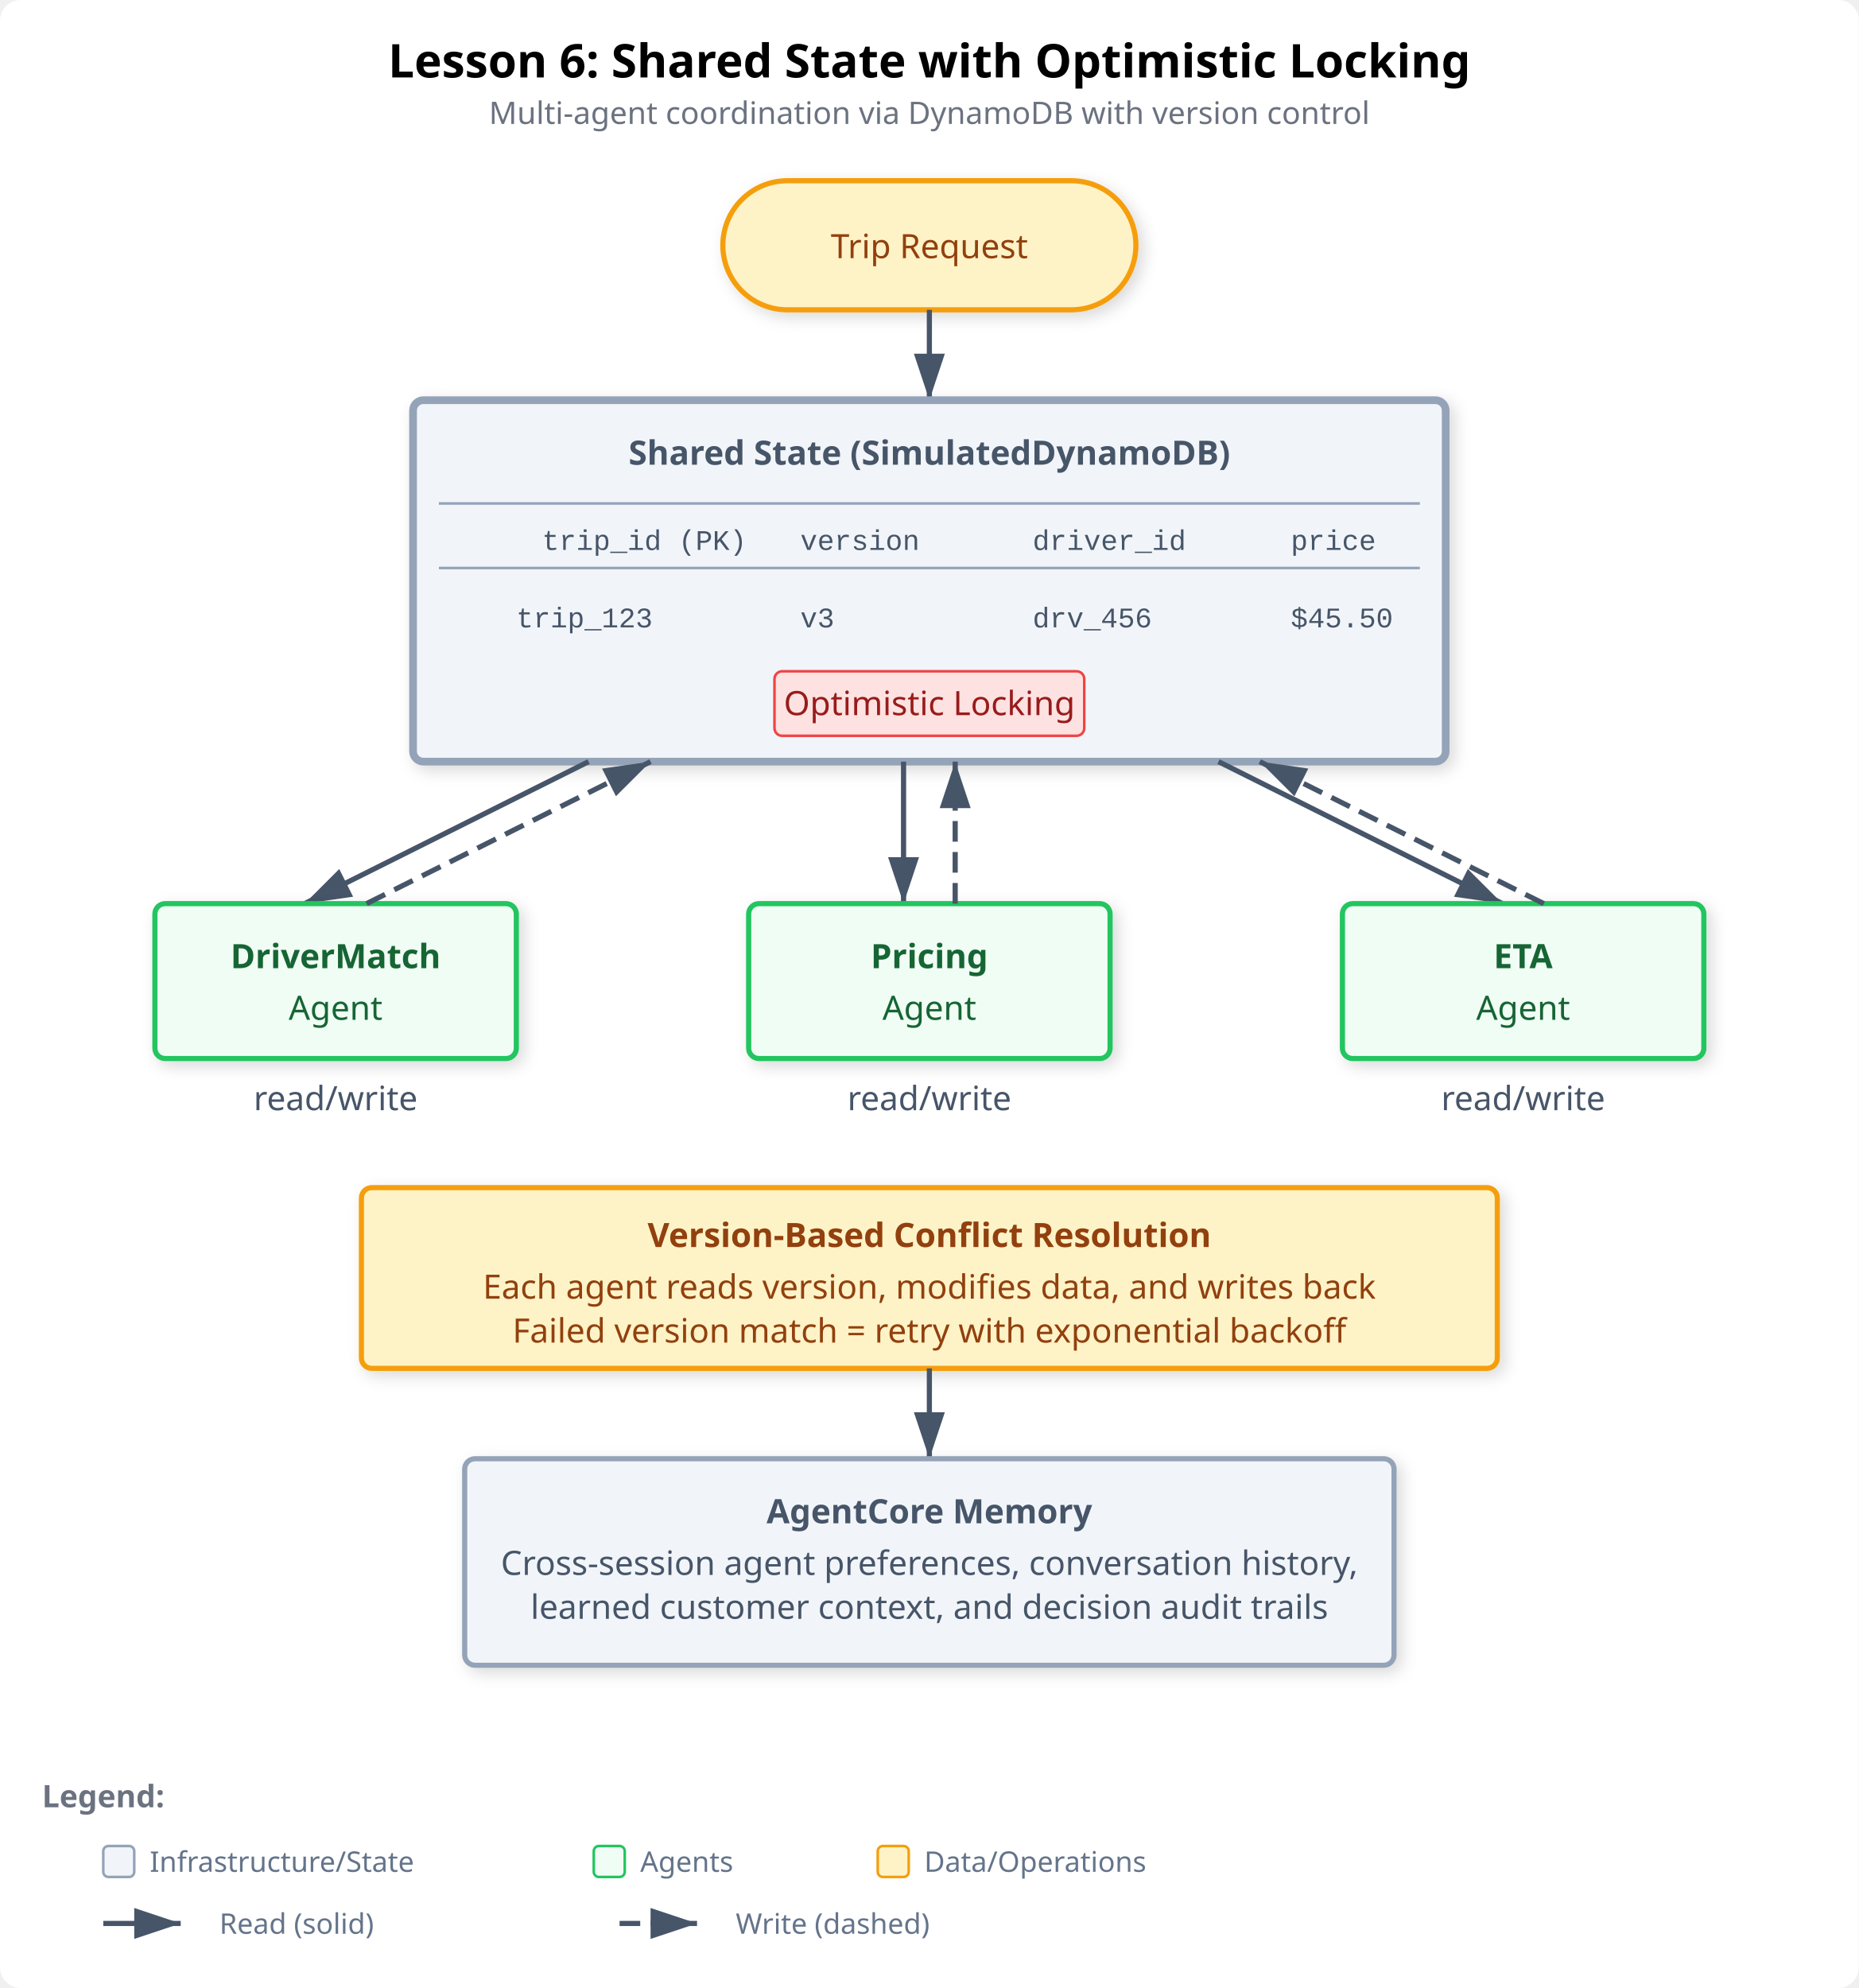
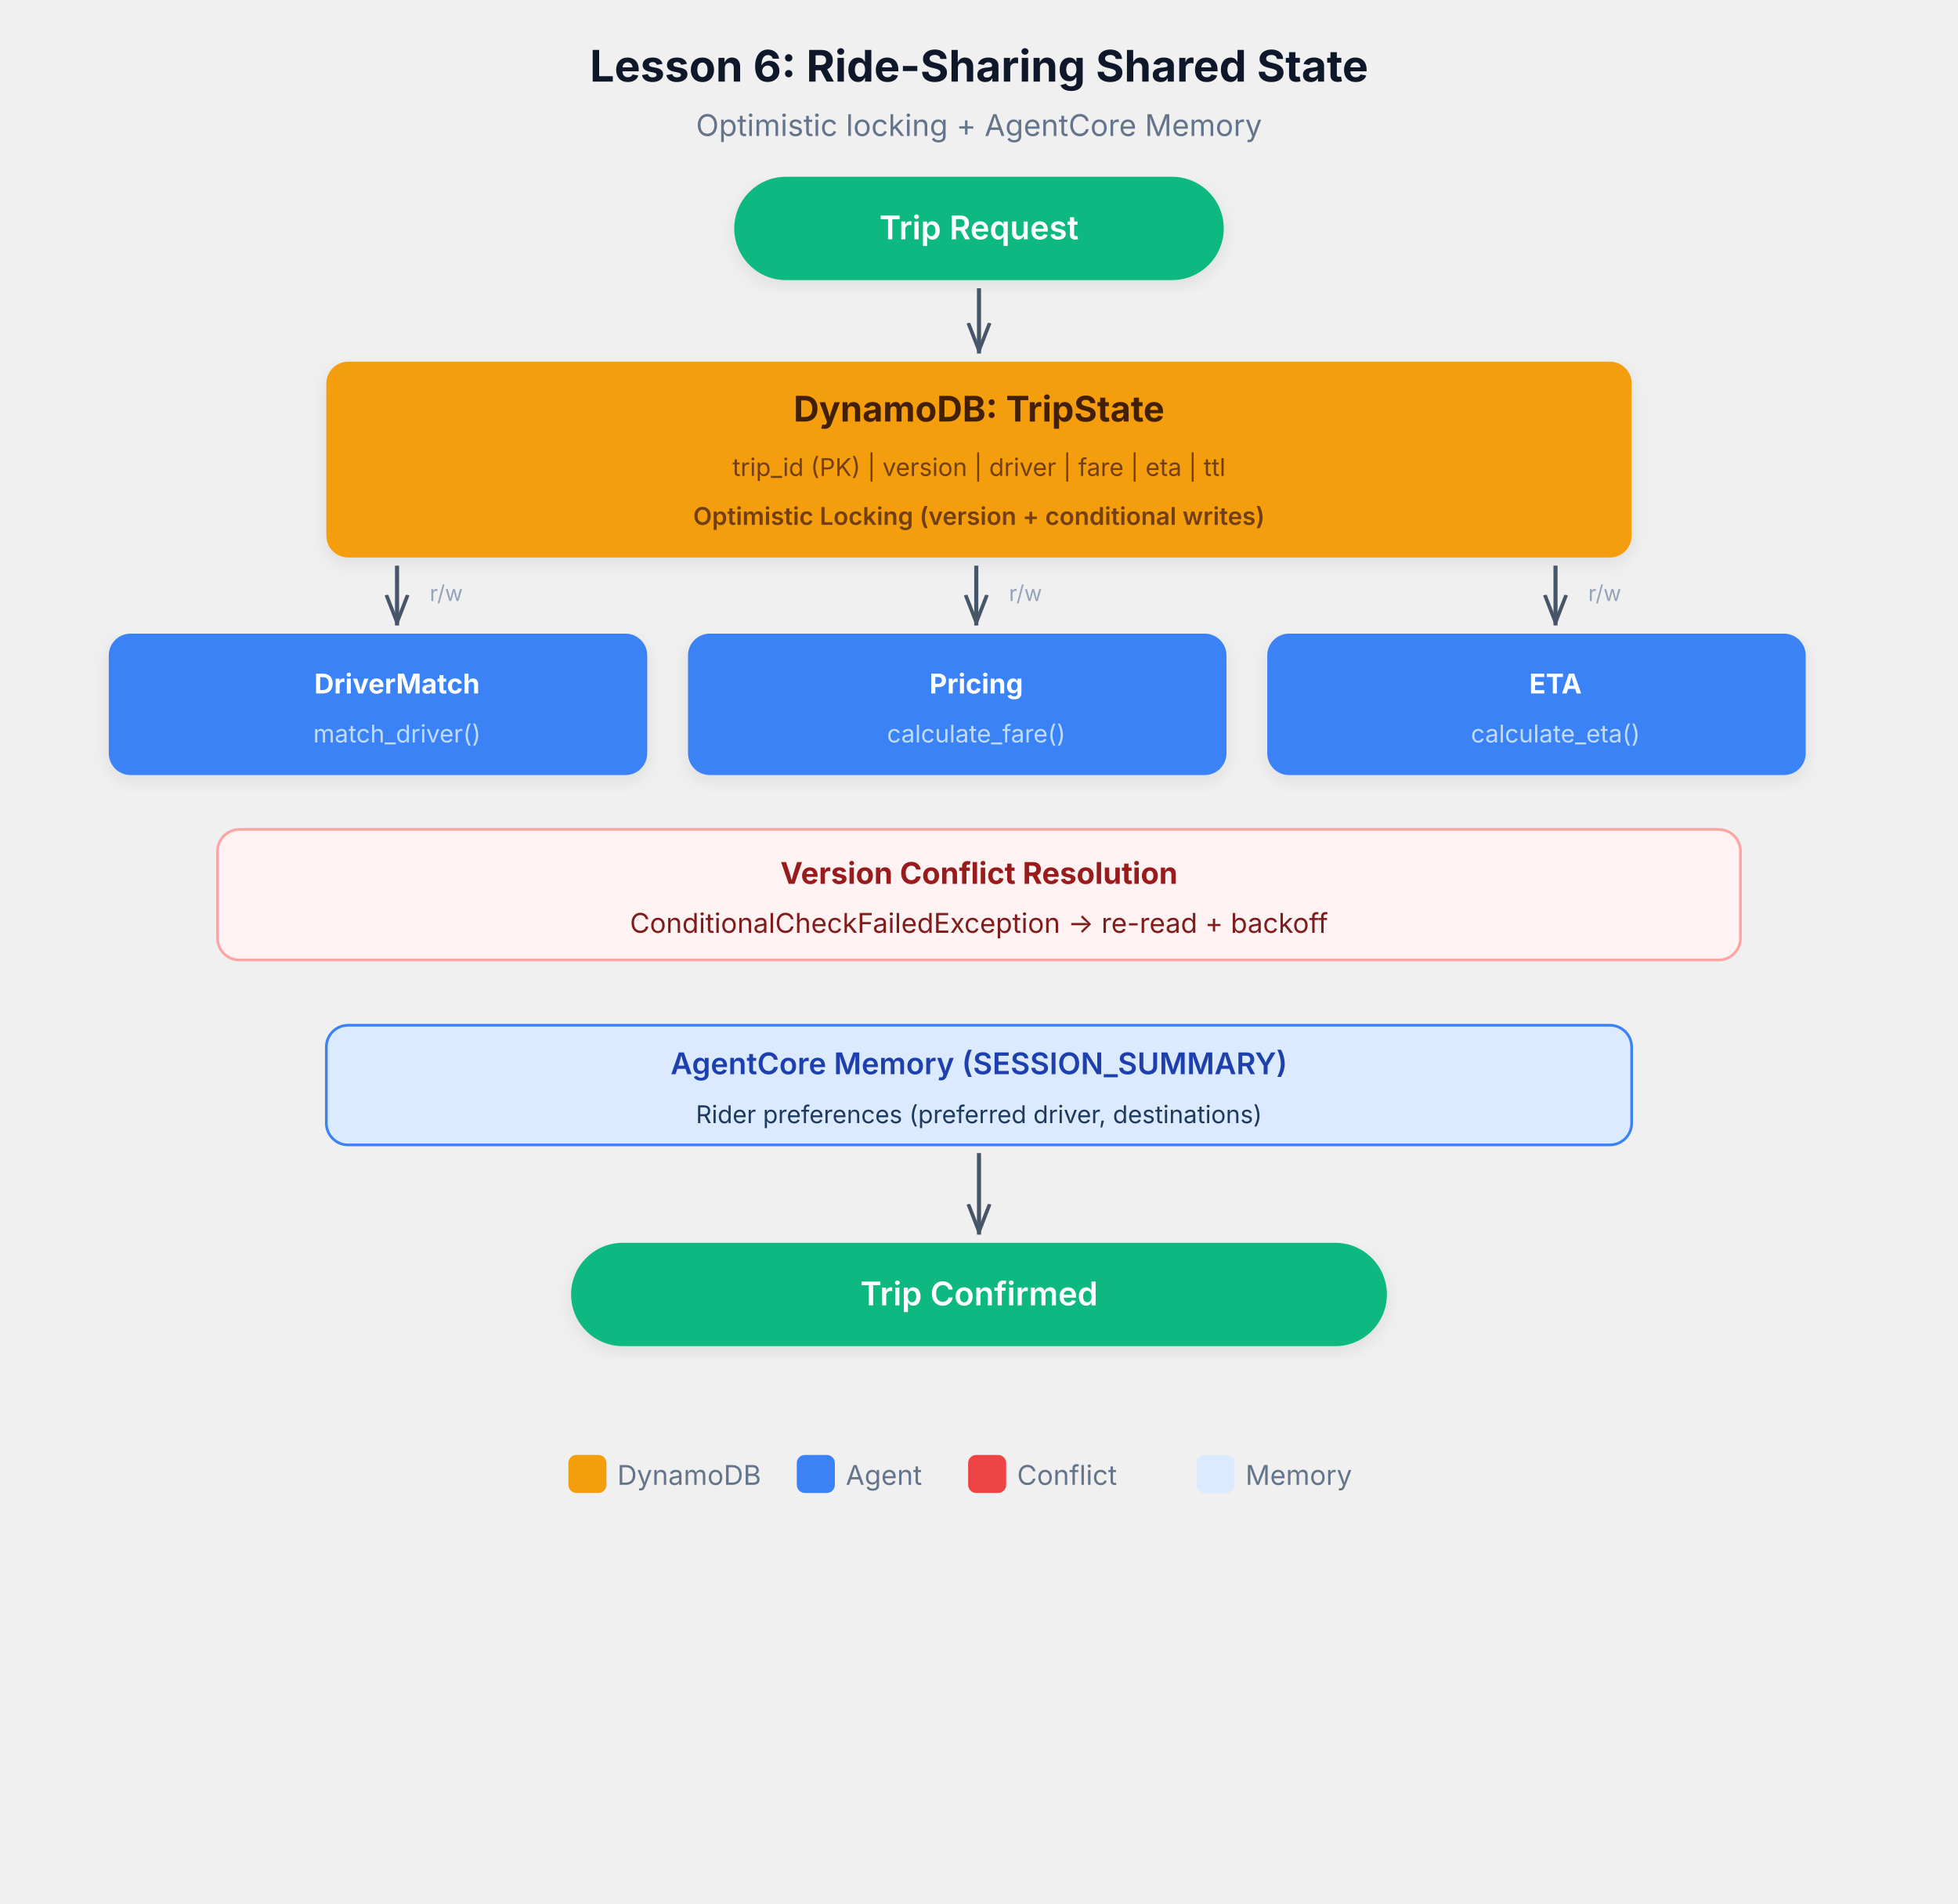
- <svg xmlns="http://www.w3.org/2000/svg" viewBox="0 0 720 770">
+ <svg xmlns="http://www.w3.org/2000/svg" viewBox="0 0 720 700" font-family="system-ui, -apple-system, &quot;Segoe UI&quot;, sans-serif">
  <defs>
-     <filter id="shadow6" x="-50%" y="-50%" width="200%" height="200%">
-       <feDropShadow dx="2" dy="2" stdDeviation="3" flood-opacity="0.15" />
+     <filter id="sh" x="-4%" y="-4%" width="108%" height="116%">
+       <feDropShadow dx="0" dy="2" stdDeviation="3" flood-opacity="0.08" />
    </filter>
-     <marker id="arrow6" markerWidth="10" markerHeight="10" refX="9" refY="3" orient="auto" markerUnits="strokeWidth">
-       <path d="M0,0 L0,6 L9,3 z" fill="#475569" />
+     <marker id="a" viewBox="0 0 10 8" refX="10" refY="4" markerWidth="8" markerHeight="6" orient="auto">
+       <path d="M0,0.5 L9,4 L0,7.5" fill="none" stroke="#475569" stroke-width="1.2" stroke-linejoin="round" />
    </marker>
-     <style>
-       text { font-family: 'Segoe UI', system-ui, sans-serif; }
-       .title { font-size: 18px; font-weight: bold; text-anchor: middle; }
-       .subtitle { font-size: 12px; fill: #6b7280; text-anchor: middle; }
-       .label { font-size: 13px; text-anchor: middle; }
-       .mono { font-family: 'Courier New', monospace; font-size: 11px; }
-     </style>
+     <marker id="ah" viewBox="0 0 10 8" refX="10" refY="4" markerWidth="8" markerHeight="6" orient="auto">
+       <path d="M0,0.5 L9,4 L0,7.5" fill="none" stroke="#475569" stroke-width="1.2" stroke-linejoin="round" />
+     </marker>
  </defs>
-   <rect width="100%" height="100%" fill="white" rx="8" />
-   <text x="360" y="30" class="title">Lesson 6: Shared State with Optimistic Locking</text>
-   <text x="360" y="48" class="subtitle">Multi-agent coordination via DynamoDB with version control</text>
-   <rect x="280" y="70" width="160" height="50" rx="25" fill="#fef3c7" stroke="#f59e0b" stroke-width="2" filter="url(#shadow6)" />
-   <text x="360" y="100" class="label" fill="#92400e">Trip Request</text>
-   <line x1="360" y1="120" x2="360" y2="155" stroke="#475569" stroke-width="2" marker-end="url(#arrow6)" />
-   <rect x="160" y="155" width="400" height="140" rx="4" fill="#f1f5f9" stroke="#94a3b8" stroke-width="3" filter="url(#shadow6)" />
-   <text x="360" y="180" class="label" fill="#475569" font-weight="bold">Shared State (SimulatedDynamoDB)</text>
-   <line x1="170" y1="195" x2="550" y2="195" stroke="#94a3b8" stroke-width="1" />
-   <text x="210" y="213" class="mono" fill="#475569">trip_id (PK)</text>
-   <text x="310" y="213" class="mono" fill="#475569">version</text>
-   <text x="400" y="213" class="mono" fill="#475569">driver_id</text>
-   <text x="500" y="213" class="mono" fill="#475569">price</text>
-   <line x1="170" y1="220" x2="550" y2="220" stroke="#94a3b8" stroke-width="1" />
-   <text x="200" y="243" class="mono" fill="#475569">trip_123</text>
-   <text x="310" y="243" class="mono" fill="#475569">v3</text>
-   <text x="400" y="243" class="mono" fill="#475569">drv_456</text>
-   <text x="500" y="243" class="mono" fill="#475569">$45.50</text>
-   <rect x="300" y="260" width="120" height="25" rx="3" fill="#fee2e2" stroke="#ef4444" stroke-width="1" />
-   <text x="360" y="277" class="label" fill="#991b1b" font-size="11px">Optimistic Locking</text>
-   <line x1="228" y1="295" x2="118" y2="350" stroke="#475569" stroke-width="2" marker-end="url(#arrow6)" />
-   <line x1="350" y1="295" x2="350" y2="350" stroke="#475569" stroke-width="2" marker-end="url(#arrow6)" />
-   <line x1="472" y1="295" x2="582" y2="350" stroke="#475569" stroke-width="2" marker-end="url(#arrow6)" />
-   <rect x="60" y="350" width="140" height="60" rx="4" fill="#f0fdf4" stroke="#22c55e" stroke-width="2" filter="url(#shadow6)" />
-   <text x="130" y="375" class="label" fill="#166534" font-weight="bold">DriverMatch</text>
-   <text x="130" y="395" class="label" fill="#166534" font-size="11px">Agent</text>
-   <rect x="290" y="350" width="140" height="60" rx="4" fill="#f0fdf4" stroke="#22c55e" stroke-width="2" filter="url(#shadow6)" />
-   <text x="360" y="375" class="label" fill="#166534" font-weight="bold">Pricing</text>
-   <text x="360" y="395" class="label" fill="#166534" font-size="11px">Agent</text>
-   <rect x="520" y="350" width="140" height="60" rx="4" fill="#f0fdf4" stroke="#22c55e" stroke-width="2" filter="url(#shadow6)" />
-   <text x="590" y="375" class="label" fill="#166534" font-weight="bold">ETA</text>
-   <text x="590" y="395" class="label" fill="#166534" font-size="11px">Agent</text>
-   <line x1="142" y1="350" x2="252" y2="295" stroke="#475569" stroke-width="2" stroke-dasharray="8,4" marker-end="url(#arrow6)" />
-   <line x1="370" y1="350" x2="370" y2="295" stroke="#475569" stroke-width="2" stroke-dasharray="8,4" marker-end="url(#arrow6)" />
-   <line x1="598" y1="350" x2="488" y2="295" stroke="#475569" stroke-width="2" stroke-dasharray="8,4" marker-end="url(#arrow6)" />
-   <text x="130" y="430" class="label" fill="#475569" font-size="10px">read/write</text>
-   <text x="360" y="430" class="label" fill="#475569" font-size="10px">read/write</text>
-   <text x="590" y="430" class="label" fill="#475569" font-size="10px">read/write</text>
-   <rect x="140" y="460" width="440" height="70" rx="4" fill="#fef3c7" stroke="#f59e0b" stroke-width="2" filter="url(#shadow6)" />
-   <text x="360" y="483" class="label" fill="#92400e" font-weight="bold">Version-Based Conflict Resolution</text>
-   <text x="360" y="503" class="label" fill="#92400e" font-size="11px">Each agent reads version, modifies data, and writes back</text>
-   <text x="360" y="520" class="label" fill="#92400e" font-size="11px">Failed version match = retry with exponential backoff</text>
-   <line x1="360" y1="530" x2="360" y2="565" stroke="#475569" stroke-width="2" marker-end="url(#arrow6)" />
-   <rect x="180" y="565" width="360" height="80" rx="4" fill="#f1f5f9" stroke="#94a3b8" stroke-width="2" filter="url(#shadow6)" />
-   <text x="360" y="590" class="label" fill="#475569" font-weight="bold">AgentCore Memory</text>
-   <text x="360" y="610" class="label" fill="#475569" font-size="11px">Cross-session agent preferences, conversation history,</text>
-   <text x="360" y="627" class="label" fill="#475569" font-size="11px">learned customer context, and decision audit trails</text>
-   <g>
-     <text x="40" y="700" class="subtitle" text-anchor="start" font-weight="bold">Legend:</text>
-     <rect x="40" y="715" width="12" height="12" rx="2" fill="#f1f5f9" stroke="#94a3b8" />
-     <text x="58" y="725" font-size="11" fill="#64748b">Infrastructure/State</text>
-     <rect x="230" y="715" width="12" height="12" rx="2" fill="#f0fdf4" stroke="#22c55e" />
-     <text x="248" y="725" font-size="11" fill="#64748b">Agents</text>
-     <rect x="340" y="715" width="12" height="12" rx="2" fill="#fef3c7" stroke="#f59e0b" />
-     <text x="358" y="725" font-size="11" fill="#64748b">Data/Operations</text>
-     <line x1="40" y1="745" x2="70" y2="745" stroke="#475569" stroke-width="2" marker-end="url(#arrow6)" />
-     <text x="85" y="749" font-size="11" fill="#64748b">Read (solid)</text>
-     <line x1="240" y1="745" x2="270" y2="745" stroke="#475569" stroke-width="2" stroke-dasharray="8,4" marker-end="url(#arrow6)" />
-     <text x="285" y="749" font-size="11" fill="#64748b">Write (dashed)</text>
+   <text x="360" y="30" text-anchor="middle" font-size="16" font-weight="700" fill="#0f172a">Lesson 6: Ride-Sharing Shared State</text>
+   <text x="360" y="50" text-anchor="middle" font-size="11" fill="#64748b">Optimistic locking + AgentCore Memory</text>
+   <rect x="270" y="65" width="180" height="38" rx="19" fill="#10b981" filter="url(#sh)" />
+   <text x="360" y="88" text-anchor="middle" font-size="12" font-weight="600" fill="white">Trip Request</text>
+   <rect x="120" y="133" width="480" height="72" rx="8" fill="#f59e0b" filter="url(#sh)" />
+   <text x="360" y="155" text-anchor="middle" font-size="13" font-weight="700" fill="#422006">DynamoDB: TripState</text>
+   <text x="360" y="175" text-anchor="middle" font-size="9" fill="#713f12">trip_id (PK) | version | driver | fare | eta | ttl</text>
+   <text x="360" y="193" text-anchor="middle" font-size="9" font-weight="600" fill="#713f12">Optimistic Locking (version + conditional writes)</text>
+   <text x="158" y="221" font-size="8" fill="#94a3b8">r/w</text>
+   <rect x="40" y="233" width="198" height="52" rx="8" fill="#3b82f6" filter="url(#sh)" />
+   <text x="146" y="255" text-anchor="middle" font-size="10" font-weight="700" fill="white">DriverMatch</text>
+   <text x="146" y="273" text-anchor="middle" font-size="9" fill="#bfdbfe">match_driver()</text>
+   <text x="371" y="221" font-size="8" fill="#94a3b8">r/w</text>
+   <rect x="253" y="233" width="198" height="52" rx="8" fill="#3b82f6" filter="url(#sh)" />
+   <text x="359" y="255" text-anchor="middle" font-size="10" font-weight="700" fill="white">Pricing</text>
+   <text x="359" y="273" text-anchor="middle" font-size="9" fill="#bfdbfe">calculate_fare()</text>
+   <text x="584" y="221" font-size="8" fill="#94a3b8">r/w</text>
+   <rect x="466" y="233" width="198" height="52" rx="8" fill="#3b82f6" filter="url(#sh)" />
+   <text x="572" y="255" text-anchor="middle" font-size="10" font-weight="700" fill="white">ETA</text>
+   <text x="572" y="273" text-anchor="middle" font-size="9" fill="#bfdbfe">calculate_eta()</text>
+   <rect x="80" y="305" width="560" height="48" rx="8" fill="#fef2f2" stroke="#fca5a5" stroke-width="1" />
+   <text x="360" y="325" text-anchor="middle" font-size="11" font-weight="700" fill="#991b1b">Version Conflict Resolution</text>
+   <text x="360" y="343" text-anchor="middle" font-size="10" fill="#7f1d1d">ConditionalCheckFailedException → re-read + backoff</text>
+   <rect x="120" y="377" width="480" height="44" rx="8" fill="#dbeafe" stroke="#3b82f6" stroke-width="1" />
+   <text x="360" y="395" text-anchor="middle" font-size="11" font-weight="600" fill="#1e40af">AgentCore Memory (SESSION_SUMMARY)</text>
+   <text x="360" y="413" text-anchor="middle" font-size="9" fill="#1e3a5f">Rider preferences (preferred driver, destinations)</text>
+   <rect x="210" y="457" width="300" height="38" rx="19" fill="#10b981" filter="url(#sh)" />
+   <text x="360" y="480" text-anchor="middle" font-size="12" font-weight="600" fill="white">Trip Confirmed</text>
+   <rect x="209" y="535" width="14" height="14" rx="3" fill="#f59e0b" />
+   <text x="227" y="546" font-size="10" fill="#64748b">DynamoDB</text>
+   <rect x="293" y="535" width="14" height="14" rx="3" fill="#3b82f6" />
+   <text x="311" y="546" font-size="10" fill="#64748b">Agent</text>
+   <rect x="356" y="535" width="14" height="14" rx="3" fill="#ef4444" />
+   <text x="374" y="546" font-size="10" fill="#64748b">Conflict</text>
+   <rect x="440" y="535" width="14" height="14" rx="3" fill="#dbeafe" />
+   <text x="458" y="546" font-size="10" fill="#64748b">Memory</text>
+   <g id="arrows">
+     <line x1="360" y1="106" x2="360" y2="130" stroke="#475569" stroke-width="1.5" marker-end="url(#a)" />
+     <line x1="146" y1="208" x2="146" y2="230" stroke="#475569" stroke-width="1.5" marker-end="url(#a)" />
+     <line x1="359" y1="208" x2="359" y2="230" stroke="#475569" stroke-width="1.5" marker-end="url(#a)" />
+     <line x1="572" y1="208" x2="572" y2="230" stroke="#475569" stroke-width="1.5" marker-end="url(#a)" />
+     <line x1="360" y1="424" x2="360" y2="454" stroke="#475569" stroke-width="1.5" marker-end="url(#a)" />
  </g>
</svg>
